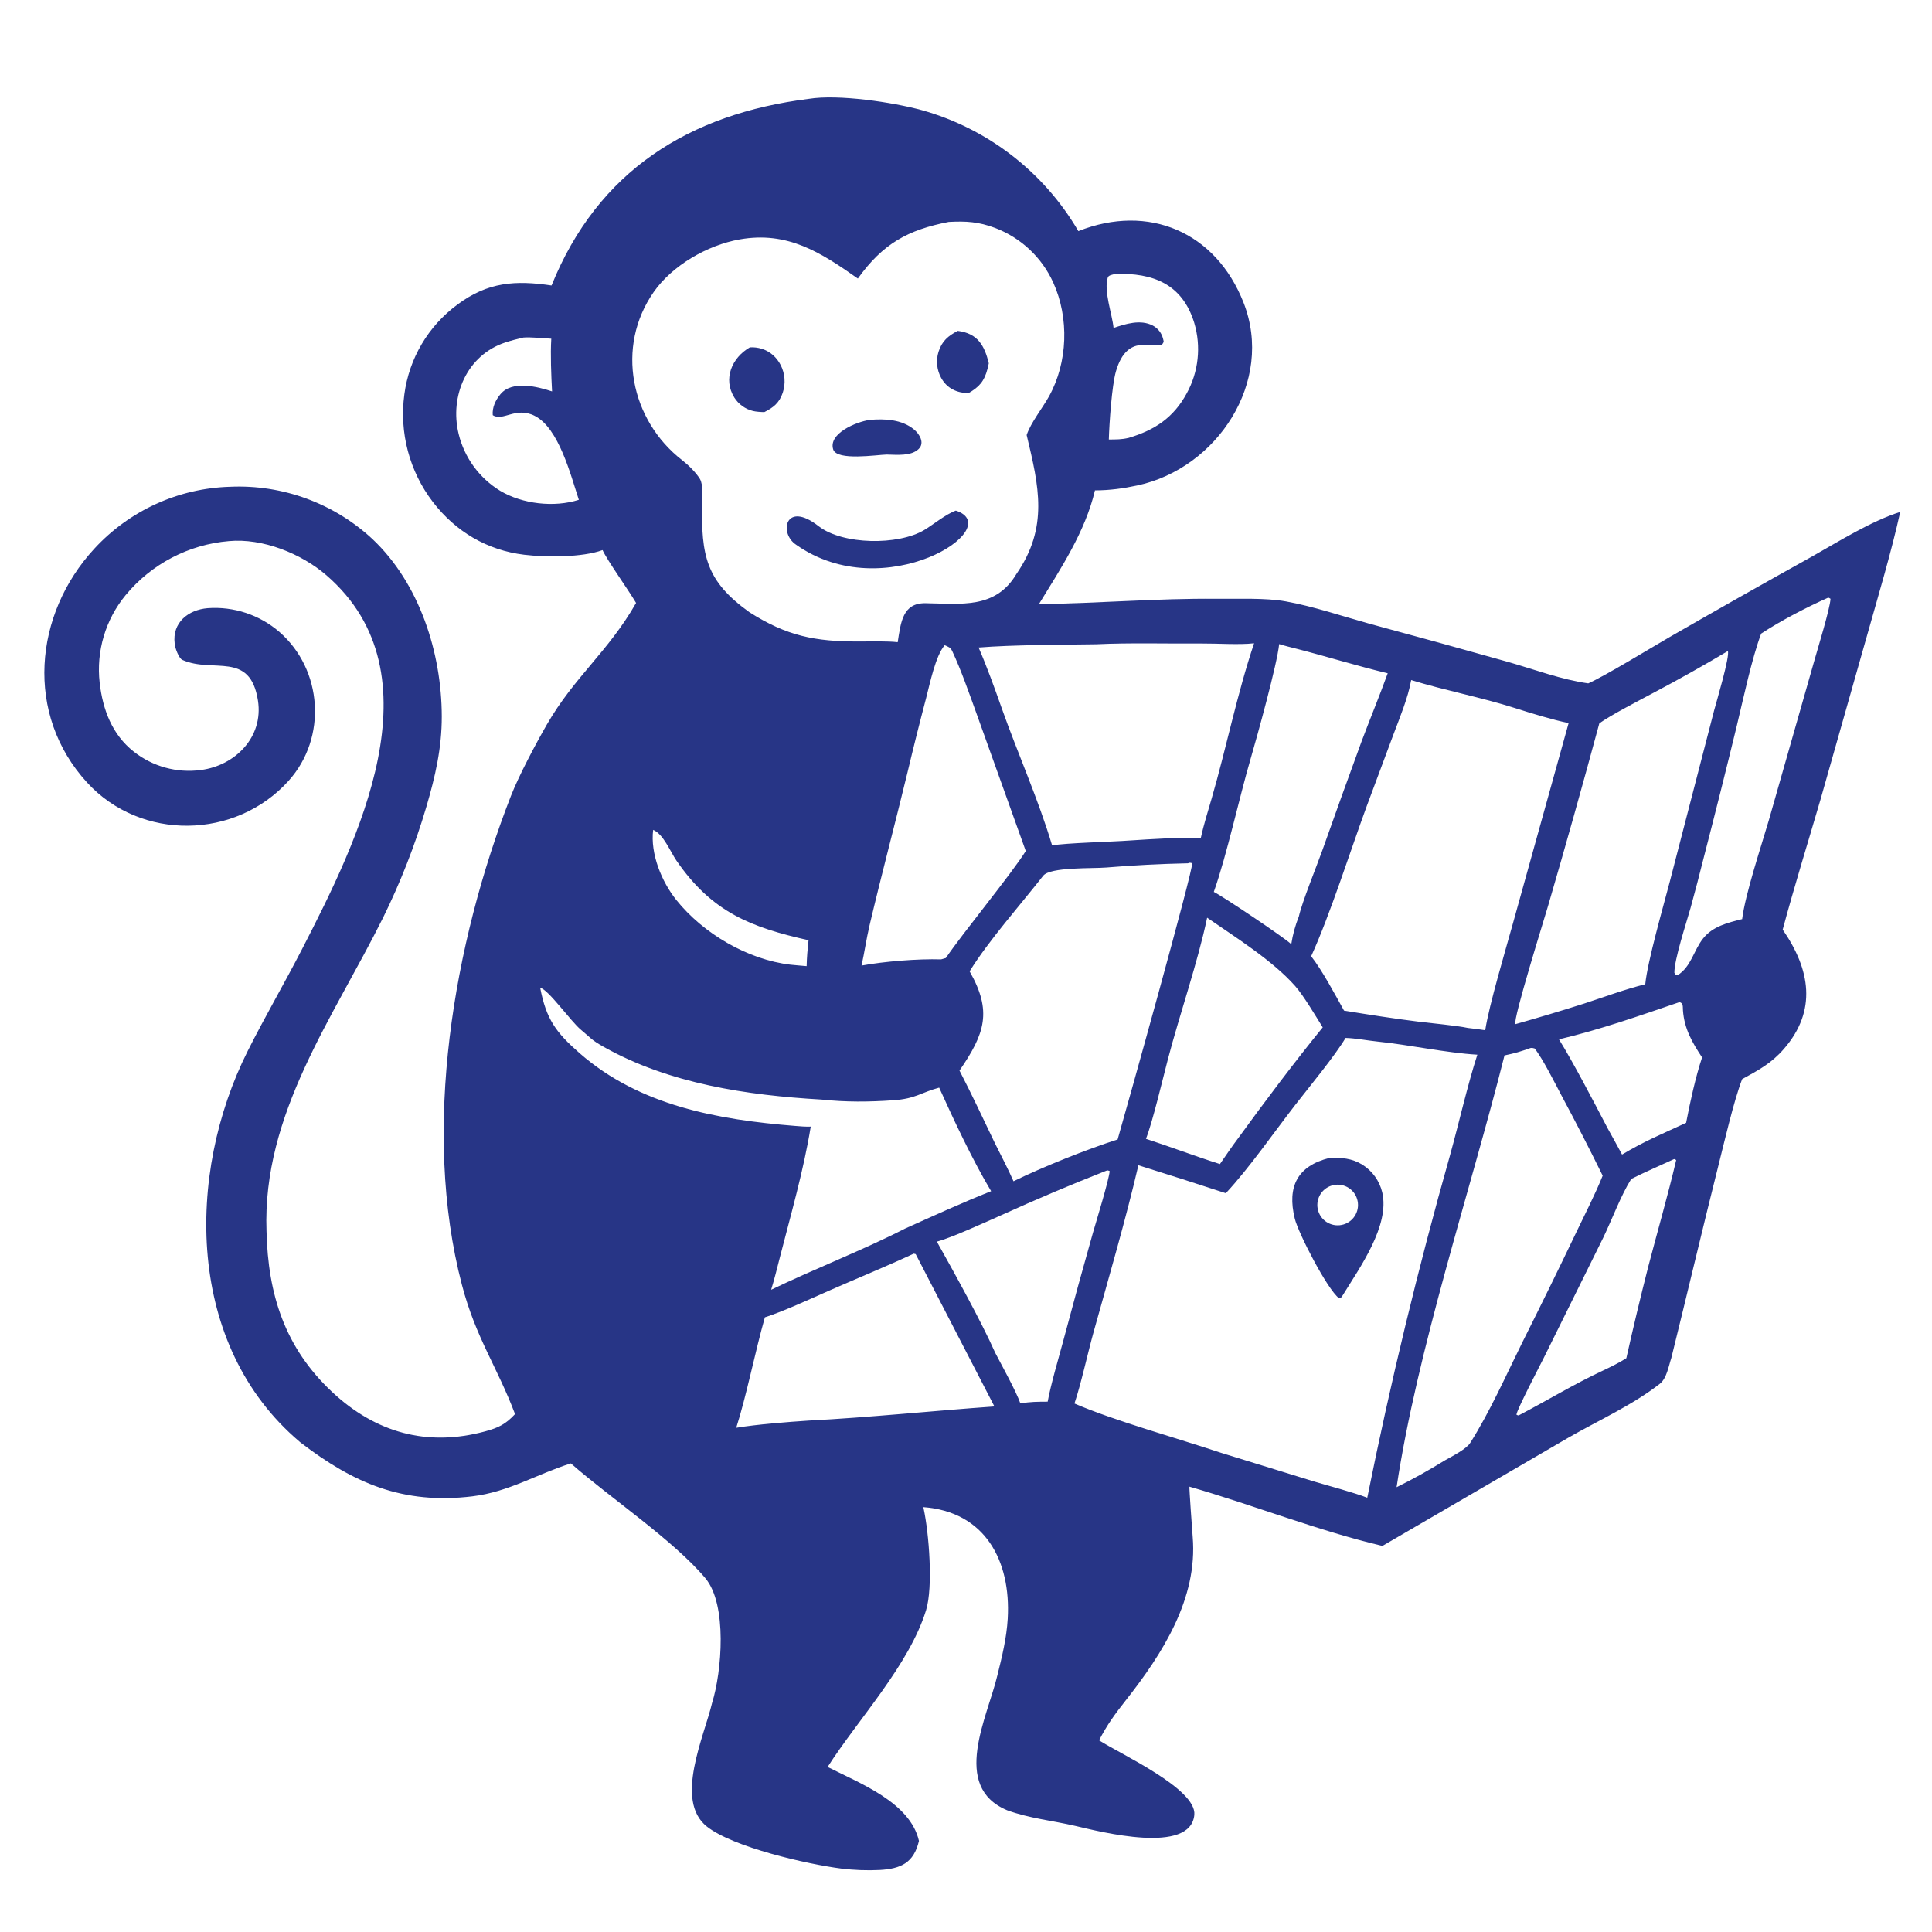
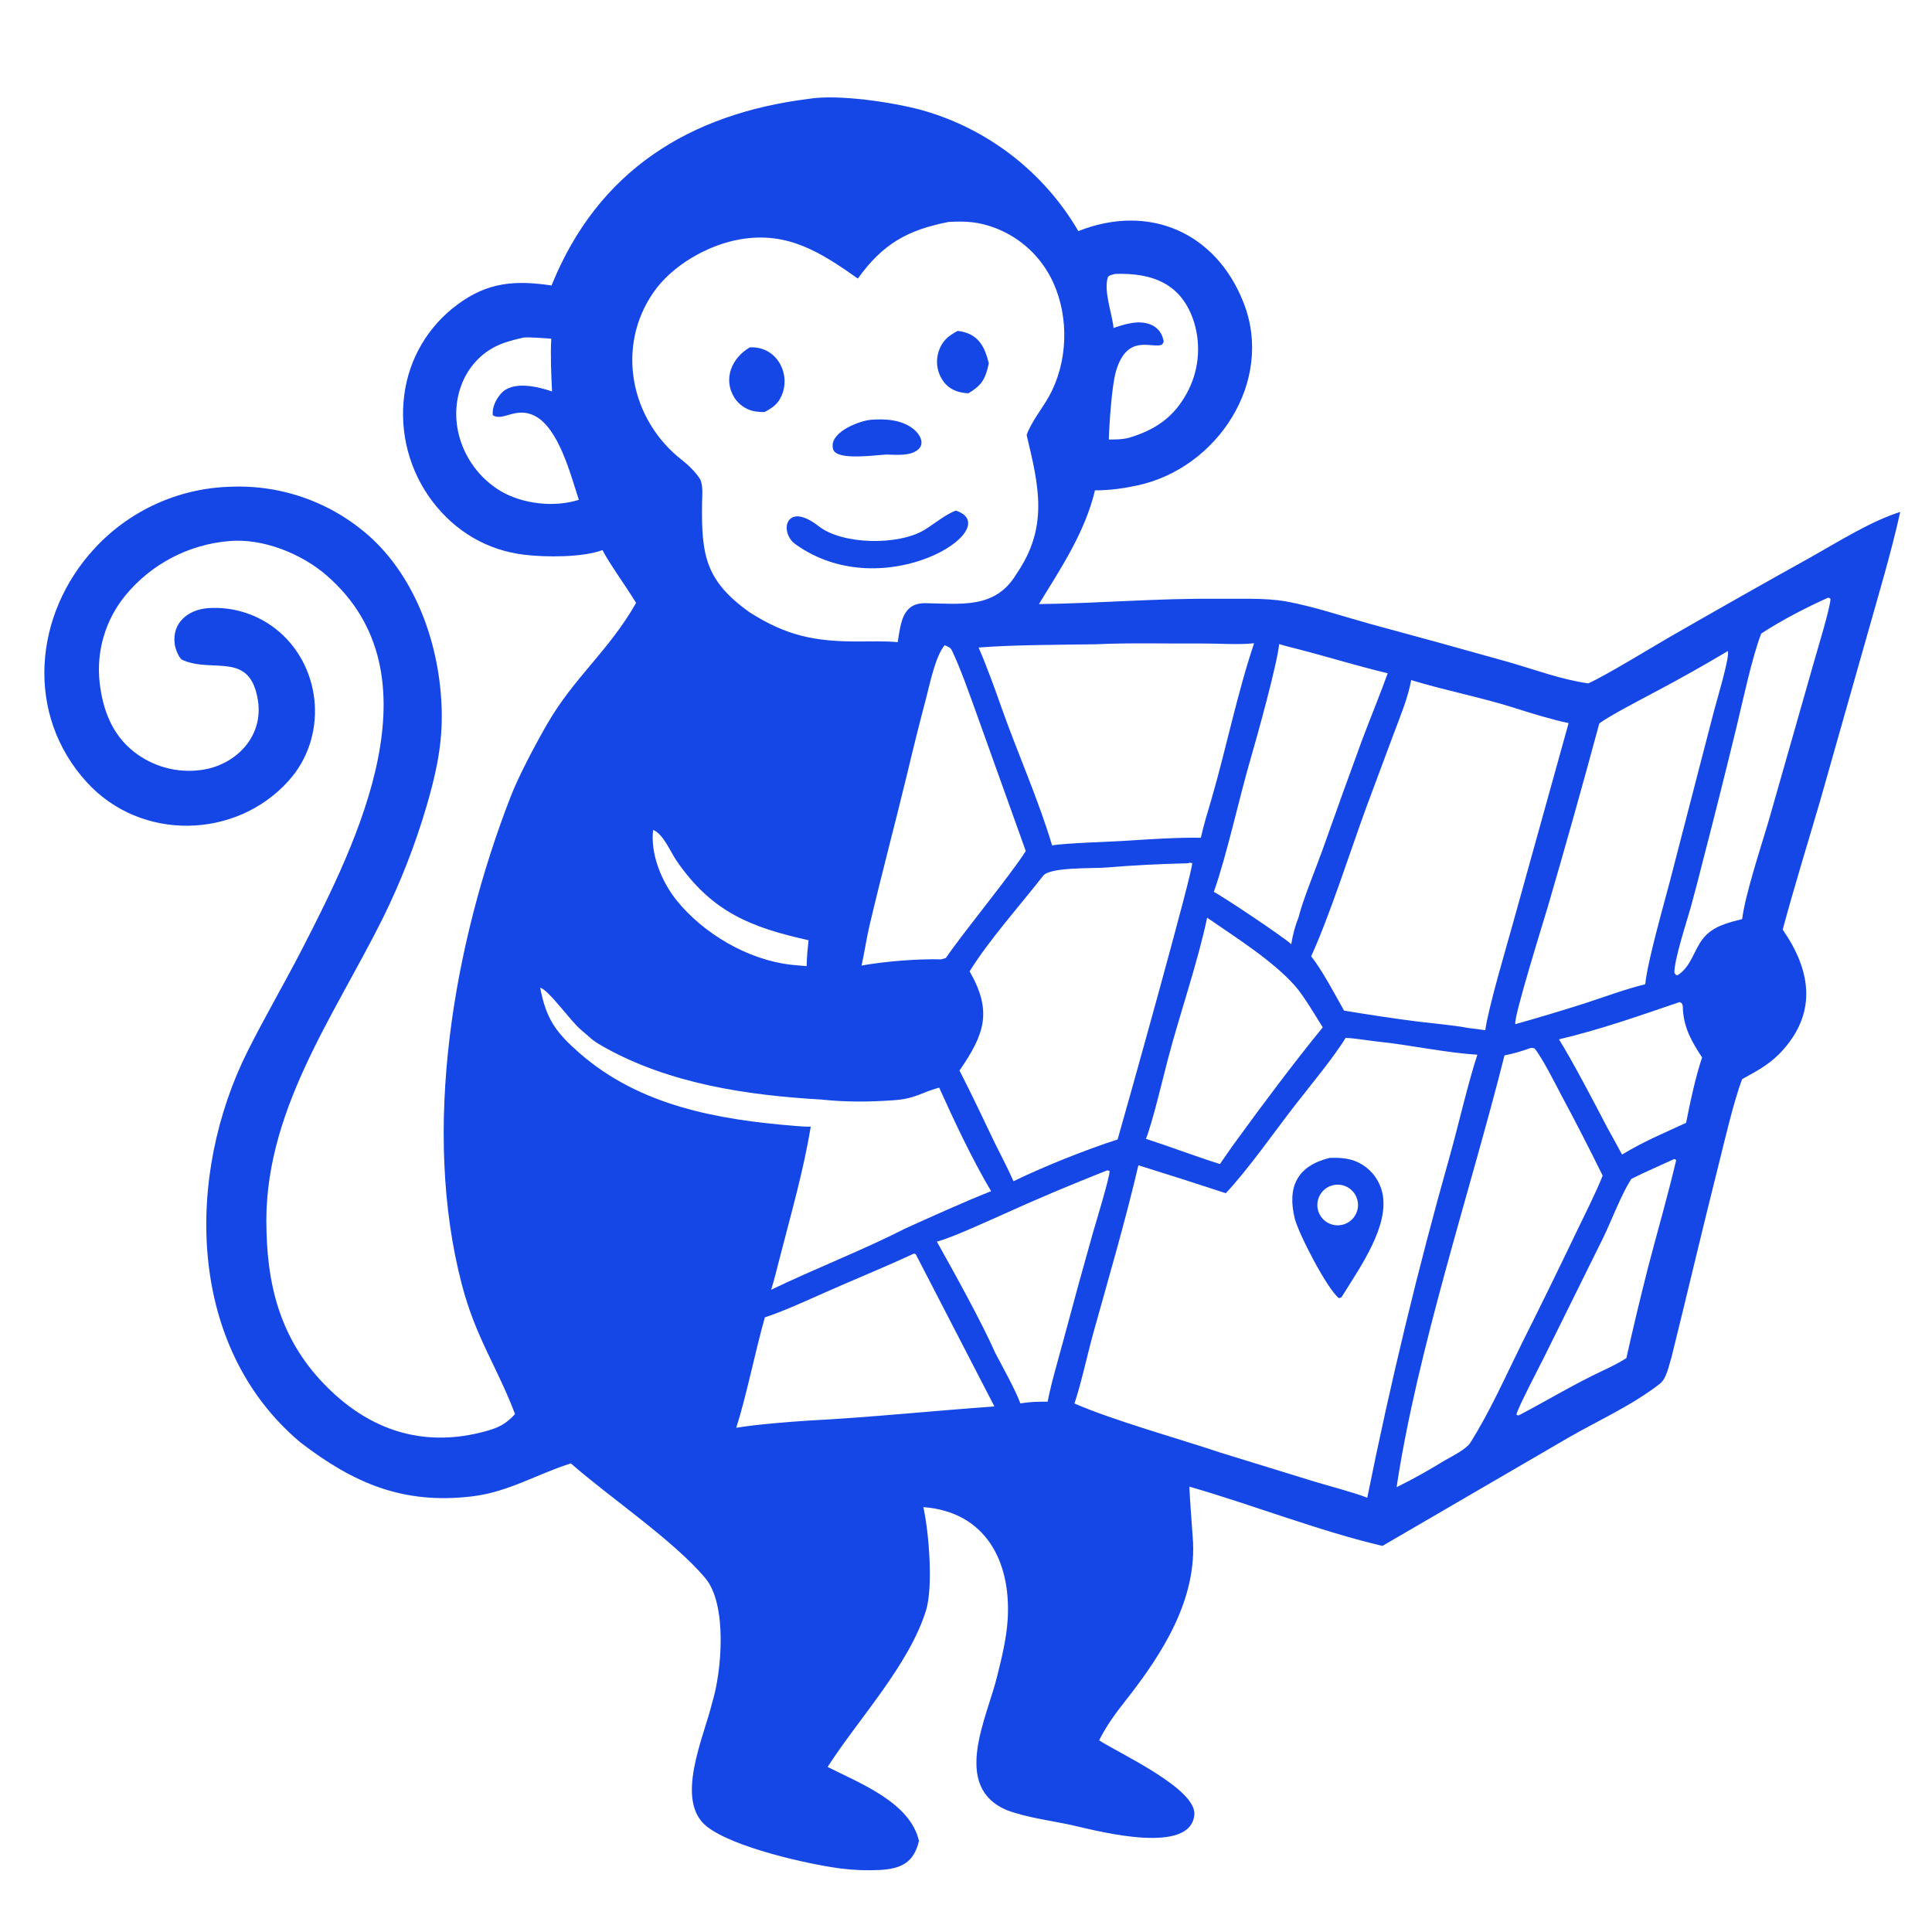
<svg xmlns="http://www.w3.org/2000/svg" width="388" height="388" viewBox="0 0 388 388">
-   <path fill="#273586" d="M162.43 19.85c5.956-.965 16.89.685 22.675 2.263a52.98 52.98 0 0 1 31.459 24.3c14.107-5.598 27.604.168 33.176 14.362 6.234 15.878-5.319 33.273-21.292 36.708-2.89.622-5.59.994-8.55.997-1.949 8.296-6.85 15.666-11.252 22.839 11.846-.136 23.759-1.186 35.626-1.065 4.282.044 9.781-.226 13.956.522 5.508.988 11.35 2.975 16.778 4.479a2513 2513 0 0 1 27.988 7.715c5.212 1.501 10.643 3.534 15.979 4.27 3.464-1.541 12.696-7.2 16.354-9.311a2205 2205 0 0 1 28.625-16.191c5.414-3.06 11.862-7.101 17.668-8.927-1.816 8.202-4.383 16.712-6.67 24.842l-9.377 33.042c-2.527 8.664-5.215 17.285-7.557 26.001 5.547 8.008 6.938 16.261.235 23.964-2.516 2.892-5.063 4.242-8.377 6.058-1.697 4.423-3.564 12.567-4.755 17.293-3.24 12.865-6.279 25.852-9.475 38.73-.54 1.599-.915 4.074-2.293 5.153-5.492 4.304-12.365 7.37-18.432 10.862l-37.286 21.705c-12.654-2.964-25.924-8.2-38.762-11.899-.066.205.567 9.045.655 10.093 1.041 12.37-6.097 23.499-13.424 32.802-2.194 2.786-3.754 4.903-5.376 8.05 4.235 2.73 19.617 9.74 19.129 14.967-.752 8.061-18.843 3.399-23.92 2.219-4.647-1.081-9.198-1.506-13.663-3.136-11.393-4.749-3.925-18.783-1.981-27.066.932-3.716 1.872-7.597 2.089-11.441.659-11.67-4.589-21.462-16.951-22.376l.072.326c1.06 4.913 1.926 15.702.475 20.392-3.411 11.027-13.643 21.889-19.765 31.462 6.559 3.321 16.562 7.13 18.342 14.849-1.037 4.431-3.644 5.596-7.873 5.842-2.586.126-5.178.03-7.747-.286-6.805-.876-21.684-4.27-26.96-8.426-6.623-5.218-.536-18.16 1.038-24.853 1.947-6.217 3.095-19.747-1.363-25.045-6.425-7.635-19.182-16.177-27.003-23.044-6.836 2.155-12.518 5.742-19.798 6.617-13.885 1.67-23.816-2.622-34.487-10.809l-.199-.168c-22.787-19.304-22.903-53.575-10.412-78.463 3.492-6.957 7.392-13.611 10.926-20.481 11.098-21.575 27.849-55.169 4.89-75.05-5.052-4.375-12.84-7.499-19.594-6.87a30.2 30.2 0 0 0-20.727 10.836 23.48 23.48 0 0 0-5.228 17.611c.615 5.381 2.482 10.394 6.84 13.83a17.87 17.87 0 0 0 13.49 3.697c6.838-.878 12.603-6.58 11.46-13.935-1.57-10.092-9.011-5.404-15.192-8.182-.705-.317-1.497-2.467-1.532-3.26-.533-4.229 2.727-6.811 6.638-7.128a19.83 19.83 0 0 1 14.386 4.767c8.681 7.547 9.654 21.236 1.856 29.903-10.604 11.786-29.649 12.161-40.478.346C4.97 143.5 6.739 123.404 18.96 110.173A38.55 38.55 0 0 1 46.2 97.756a39.44 39.44 0 0 1 28.583 10.483c9.468 8.919 13.92 22.866 13.938 35.645.009 6.356-1.31 12.057-3.092 18.137a140 140 0 0 1-8.726 22.338c-9.968 20.041-24.239 39.348-23.38 62.894.297 12.737 3.677 23.415 13.22 32.333 8.691 8.122 19.03 11.045 30.704 7.87 2.685-.731 4.099-1.432 5.988-3.464-3.621-9.566-7.877-15.313-10.663-25.939-8.188-31.23-1.669-68.637 9.813-98.146 1.619-4.16 5.011-10.53 7.262-14.436 5.507-9.552 12.328-14.629 17.895-24.383-1.565-2.663-5.782-8.524-6.731-10.618-4.061 1.498-11.393 1.46-15.734.936-7.469-.902-13.794-4.662-18.362-10.62a29.1 29.1 0 0 1-5.71-21.575 26.73 26.73 0 0 1 10.64-18.028c6.13-4.576 11.676-4.922 18.92-3.85 9.317-23.056 27.667-34.472 51.665-37.483m9.852 36.09c-7.454-5.25-14.112-9.555-23.721-7.863-6.525 1.148-13.585 5.264-17.294 10.59-7.667 11.01-4.63 25.741 5.76 33.774 1.2.928 2.748 2.45 3.549 3.763.686 1.237.435 3.464.416 4.876-.146 10.501.721 15.568 9.516 21.87 7.477 4.765 13.182 5.909 22.001 5.879 2.039-.007 5.869-.096 7.775.143.626-4.034 1.009-7.9 5.583-7.833 7.118.105 14.034 1.205 18.233-5.83 6.513-9.42 4.557-17.603 2.079-27.942.837-2.493 3.165-5.375 4.496-7.774 3.78-6.812 4.065-15.752.858-22.818a21.03 21.03 0 0 0-11.665-10.99c-3.355-1.258-5.829-1.403-9.331-1.217-8.207 1.593-13.225 4.36-18.255 11.371m73.898 183.69a1214 1214 0 0 0-17.559-5.611c-2.608 11.175-5.92 22.431-9 33.504-1.148 4.13-2.568 10.613-3.842 14.342 7.953 3.45 20.673 6.968 29.522 9.927l18.64 5.744c2.83.852 8.049 2.223 10.644 3.252a917 917 0 0 1 16.602-68.718c1.764-6.329 3.556-14.264 5.505-20.258-6.342-.375-13.656-1.986-20.042-2.637-2.011-.205-4.441-.679-6.419-.729-2.194 3.672-7.353 9.905-10.121 13.472-4.318 5.563-9.237 12.674-13.93 17.712m17.138-47.585c2.19 2.774 4.802 7.696 6.603 10.916 5.126.836 9.902 1.587 15.048 2.229 2.431.303 7.644.777 9.804 1.25 1.171.14 2.339.271 3.504.459.738-4.942 4.173-16.42 5.571-21.487l11.175-40.196c-3.26-.667-7.509-1.973-10.714-2.997-6.803-2.173-14.152-3.561-20.904-5.642-.608 3.524-2.342 7.66-3.617 11.071l-5.344 14.342c-3.213 8.76-7.379 21.88-11.126 30.055m-68.59 3.028c4.564 8.013 3.083 12.489-2.035 19.927 2.448 4.735 4.772 9.708 7.083 14.526 1.19 2.399 2.697 5.267 3.764 7.703 5.875-2.88 14.787-6.44 20.909-8.39 1.708-5.906 15.277-54.393 14.974-55.495-.561-.095-.356-.135-.853.03-5.411.114-11.128.405-16.432.852-2.691.227-11.241-.137-12.637 1.65-4.518 5.782-10.999 13.066-14.773 19.197m1.803-65.03c1.634 3.753 3.251 8.243 4.62 12.121 3.188 9.033 7.434 18.509 10.14 27.622 2.787-.505 11.96-.714 15.648-.991 4.389-.286 9.849-.627 14.224-.544.561-2.581 1.425-5.315 2.165-7.868 2.977-10.265 5.126-21.072 8.528-31.195-2.992.339-7.368.023-10.48.046-7.032.053-14.255-.174-21.27.152-7.03.109-16.669.104-23.575.657m105.615 81.914c-6.922 27.452-17.515 59.106-21.672 86.716 3.637-1.806 6.282-3.297 9.741-5.416 1.398-.786 4.252-2.23 5.042-3.476 3.934-6.207 7.204-13.596 10.452-20.154a1326 1326 0 0 0 10.869-22.182c1.655-3.451 3.89-7.833 5.284-11.34a504 504 0 0 0-8.302-16.155c-1.287-2.443-3.792-7.441-5.368-9.39-.43-.092-.425-.148-.828-.087-2.104.743-3.013 1.021-5.218 1.484m25.456 24.808c-2.08 3.299-3.861 8.139-5.631 11.803l-11.923 24.1c-.706 1.422-5.41 10.407-5.508 11.443.413.169.228.176.545.095 5.595-2.925 10.996-6.218 16.73-8.905 1.531-.717 3.401-1.632 4.801-2.539a659 659 0 0 1 4.371-18.278c1.834-7.038 3.99-14.464 5.635-21.496l-.268-.219-.208.035c-2.717 1.256-5.906 2.632-8.544 3.961m39.573-116.75c-4.339 1.932-9.499 4.613-13.478 7.226-1.883 4.959-3.625 13.251-4.922 18.621a1804 1804 0 0 1-6.62 26.392q-1.259 5.055-2.64 10.08c-.859 3.052-3.285 10.38-3.251 13.041.345.466.117.339.625.489 2.768-1.73 3.223-4.982 5.151-7.402 1.949-2.447 4.954-3.153 7.835-3.878.621-5.011 3.802-14.551 5.338-19.788l9.131-32.03c.688-2.459 3.197-10.584 3.274-12.51-.13-.079-.312-.213-.443-.241M110.869 78.606c-.169-3.212-.349-7.425-.155-10.584-1.526-.093-4.176-.35-5.59-.234-1.253.294-2.39.577-3.613.977-7.723 2.529-11.256 10.743-9.404 18.379a18.5 18.5 0 0 0 8.345 11.425c4.47 2.665 10.823 3.387 15.795 1.807-1.648-5.002-4.02-14.418-8.881-16.87-3.811-1.923-6.385 1.216-8.409-.132-.131-1.552.57-3.028 1.539-4.2 2.358-2.85 7.449-1.53 10.373-.568m88.178 160.615c-3.678-6.127-7.492-14.262-10.435-20.795-3.663.982-4.702 2.228-9.191 2.538-4.984.344-9.487.386-14.493-.145-14.891-.858-30.502-3.166-43.678-10.572-2.592-1.457-2.574-1.791-4.589-3.447-2.026-1.664-6.514-8.078-8.178-8.43 1.209 6.277 3.123 8.947 7.942 13.158 12.104 10.573 27.758 13.336 43.265 14.589 1.091.088 2.02.173 3.129.138-1.44 8.851-3.995 17.662-6.219 26.344-.539 2.101-1.092 4.361-1.732 6.424 8.533-4.129 18.661-8.059 26.858-12.273 5.744-2.58 11.469-5.202 17.321-7.529m126.707-7.356c4.564-2.732 8.117-4.164 12.865-6.369.756-3.968 1.914-9.277 3.208-13.136-1.997-3.022-3.579-5.758-3.842-9.465-.055-.776.094-1.446-.702-1.64-8.155 2.777-15.792 5.484-24.196 7.475 2.895 4.663 7.157 12.858 9.768 17.853.965 1.753 1.957 3.518 2.899 5.282m-125.872 39.848c1.305 2.5 4.168 7.668 5.033 10.123 2.129-.334 3.359-.328 5.486-.342.623-3.437 2.221-8.822 3.16-12.322q2.88-10.832 5.936-21.615c.571-1.992 3.308-10.904 3.35-12.381-.124-.041-.371-.14-.483-.137a446 446 0 0 0-21.338 9.03c-3.071 1.359-9.937 4.519-12.879 5.284 3.395 6.049 8.977 16.125 11.735 22.36m-68.711-105.042c-.596 4.771 1.697 10.385 4.654 14.074 5.409 6.749 14.333 11.979 22.923 12.99 1.072.127 2.176.188 3.249.292.041-1.883.183-3.339.378-5.2-11.452-2.578-19.355-5.543-26.54-16.013-1.209-1.761-2.623-5.34-4.664-6.143m74.832 4.24L196.004 143c-1.423-3.906-2.984-8.426-4.755-12.212-.381-.815-.759-.855-1.524-1.216-1.85 2.136-2.987 7.762-3.734 10.627a635 635 0 0 0-3.764 15.024c-2.465 10.218-5.193 20.406-7.603 30.645-.64 2.721-1.009 5.412-1.601 8.046 4.564-.838 11.32-1.384 15.979-1.245l.949-.27c3.528-5.192 13.083-16.753 16.052-21.488m115.178-25.616a1834 1834 0 0 1-10.304 36.691c-.812 2.789-7.038 22.658-6.55 23.695a429 429 0 0 0 13.832-4.145c4.167-1.355 7.99-2.808 12.256-3.875.434-4.525 3.657-15.744 4.938-20.649l8.887-34.318c.462-1.739 3.216-10.944 2.761-11.944a331 331 0 0 1-14.787 8.306c-2.457 1.315-9.086 4.733-11.033 6.239m-97.195-90.29c-.556.16-1.351.247-1.505.714-.879 2.663.899 7.433 1.153 10.147 2.401-.822 5.392-1.767 7.86-.494a4.1 4.1 0 0 1 2.075 2.64c.2.771.173.597-.185 1.176-1.824.983-6.972-2.47-9.263 5.36-.841 2.871-1.35 10.603-1.437 13.722 1.537-.022 2.524.016 4.014-.339 5.218-1.573 8.964-4.028 11.633-8.938a18.42 18.42 0 0 0 1.512-14.14c-2.408-7.853-8.29-10.07-15.857-9.849m-70.377 209.554c-1.935 6.796-3.74 15.948-5.751 22.18 4.225-.692 10.301-1.164 14.58-1.447 12.01-.61 25.086-1.976 37.269-2.835l-15.809-30.592-.391-.095c-5.487 2.555-11.42 4.976-16.985 7.425-3.701 1.629-9.166 4.163-12.913 5.364m88.817-80.257c-1.867 8.92-5.516 19.395-7.866 28.366-1.027 3.919-3.101 12.72-4.419 16.04 4.958 1.615 9.854 3.481 14.856 5.068 1.183-1.705 2.385-3.495 3.63-5.147 4.965-6.857 11.654-15.75 17.016-22.303-1.459-2.339-3.838-6.378-5.536-8.301-4.501-5.099-11.959-9.772-17.681-13.723m14.465-54.954c-.379 3.952-4.415 18.54-5.707 22.947-2.306 7.865-4.783 19.396-7.417 26.825 1.787.87 14.244 9.221 15.557 10.509a25 25 0 0 1 1.521-5.572c.676-2.983 3.516-9.919 4.699-13.226a2111 2111 0 0 1 7.864-21.841c1.706-4.562 3.643-9.234 5.286-13.776-6.1-1.455-12.159-3.349-18.239-4.908-1.16-.297-2.432-.598-3.564-.958" />
-   <path fill="#273586" d="M191.96 102.542c10.419 3.415-14.308 19.414-32.091 6.842-3.503-2.327-2.156-8.94 4.523-3.722 4.844 3.784 16.01 3.892 21.215.783 1.792-1.071 4.328-3.182 6.353-3.903" />
-   <path fill="#273586" d="M150.59 69.76c.816-.05 1.634.05 2.414.294 1.668.53 2.976 1.7 3.771 3.249a7.2 7.2 0 0 1 .425 5.557c-.703 2.075-1.867 2.969-3.685 3.895-.593.012-1.695-.074-2.277-.216a6.16 6.16 0 0 1-3.762-2.695c-2.341-3.768-.471-8.02 3.114-10.084" />
-   <path fill="#273586" d="M174.671 84.325c3.012-.266 6.451-.096 8.891 1.928 1.085.9 2.197 2.674.944 3.906-1.528 1.502-4.436 1.16-6.434 1.129-1.941.039-10.006 1.316-10.744-1.03-1.009-3.21 4.643-5.551 7.343-5.933" />
-   <path fill="#273586" d="M192.339 66.45c4.04.501 5.379 2.977 6.24 6.513q-.112.555-.255 1.103c-.668 2.536-1.644 3.617-3.862 4.92-2.339-.115-4.25-.952-5.442-3.08a6.72 6.72 0 0 1-.542-5.242c.689-2.18 1.954-3.217 3.861-4.213" />
-   <path fill="#273586" d="M267.005 232.542c2.41-.074 4.472.05 6.596 1.357a9.04 9.04 0 0 1 3.99 5.547c1.567 6.659-4.489 15.094-7.93 20.679-.377.551-.132.362-.763.583-2.335-1.764-8.145-13.017-8.87-15.973-1.576-6.424.515-10.582 6.977-12.193m2.849 13.355a4.083 4.083 0 1 0-2.421-7.8 4.083 4.083 0 0 0 2.421 7.8" />
+   <path fill="#1447e6" d="M162.43 19.85c5.956-.965 16.89.685 22.675 2.263a52.98 52.98 0 0 1 31.459 24.3c14.107-5.598 27.604.168 33.176 14.362 6.234 15.878-5.319 33.273-21.292 36.708-2.89.622-5.59.994-8.55.997-1.949 8.296-6.85 15.666-11.252 22.839 11.846-.136 23.759-1.186 35.626-1.065 4.282.044 9.781-.226 13.956.522 5.508.988 11.35 2.975 16.778 4.479a2513 2513 0 0 1 27.988 7.715c5.212 1.501 10.643 3.534 15.979 4.27 3.464-1.541 12.696-7.2 16.354-9.311a2205 2205 0 0 1 28.625-16.191c5.414-3.06 11.862-7.101 17.668-8.927-1.816 8.202-4.383 16.712-6.67 24.842l-9.377 33.042c-2.527 8.664-5.215 17.285-7.557 26.001 5.547 8.008 6.938 16.261.235 23.964-2.516 2.892-5.063 4.242-8.377 6.058-1.697 4.423-3.564 12.567-4.755 17.293-3.24 12.865-6.279 25.852-9.475 38.73-.54 1.599-.915 4.074-2.293 5.153-5.492 4.304-12.365 7.37-18.432 10.862l-37.286 21.705c-12.654-2.964-25.924-8.2-38.762-11.899-.066.205.567 9.045.655 10.093 1.041 12.37-6.097 23.499-13.424 32.802-2.194 2.786-3.754 4.903-5.376 8.05 4.235 2.73 19.617 9.74 19.129 14.967-.752 8.061-18.843 3.399-23.92 2.219-4.647-1.081-9.198-1.506-13.663-3.136-11.393-4.749-3.925-18.783-1.981-27.066.932-3.716 1.872-7.597 2.089-11.441.659-11.67-4.589-21.462-16.951-22.376l.072.326c1.06 4.913 1.926 15.702.475 20.392-3.411 11.027-13.643 21.889-19.765 31.462 6.559 3.321 16.562 7.13 18.342 14.849-1.037 4.431-3.644 5.596-7.873 5.842-2.586.126-5.178.03-7.747-.286-6.805-.876-21.684-4.27-26.96-8.426-6.623-5.218-.536-18.16 1.038-24.853 1.947-6.217 3.095-19.747-1.363-25.045-6.425-7.635-19.182-16.177-27.003-23.044-6.836 2.155-12.518 5.742-19.798 6.617-13.885 1.67-23.816-2.622-34.487-10.809l-.199-.168c-22.787-19.304-22.903-53.575-10.412-78.463 3.492-6.957 7.392-13.611 10.926-20.481 11.098-21.575 27.849-55.169 4.89-75.05-5.052-4.375-12.84-7.499-19.594-6.87a30.2 30.2 0 0 0-20.727 10.836 23.48 23.48 0 0 0-5.228 17.611c.615 5.381 2.482 10.394 6.84 13.83a17.87 17.87 0 0 0 13.49 3.697c6.838-.878 12.603-6.58 11.46-13.935-1.57-10.092-9.011-5.404-15.192-8.182-.705-.317-1.497-2.467-1.532-3.26-.533-4.229 2.727-6.811 6.638-7.128a19.83 19.83 0 0 1 14.386 4.767c8.681 7.547 9.654 21.236 1.856 29.903-10.604 11.786-29.649 12.161-40.478.346C4.97 143.5 6.739 123.404 18.96 110.173A38.55 38.55 0 0 1 46.2 97.756a39.44 39.44 0 0 1 28.583 10.483c9.468 8.919 13.92 22.866 13.938 35.645.009 6.356-1.31 12.057-3.092 18.137a140 140 0 0 1-8.726 22.338c-9.968 20.041-24.239 39.348-23.38 62.894.297 12.737 3.677 23.415 13.22 32.333 8.691 8.122 19.03 11.045 30.704 7.87 2.685-.731 4.099-1.432 5.988-3.464-3.621-9.566-7.877-15.313-10.663-25.939-8.188-31.23-1.669-68.637 9.813-98.146 1.619-4.16 5.011-10.53 7.262-14.436 5.507-9.552 12.328-14.629 17.895-24.383-1.565-2.663-5.782-8.524-6.731-10.618-4.061 1.498-11.393 1.46-15.734.936-7.469-.902-13.794-4.662-18.362-10.62a29.1 29.1 0 0 1-5.71-21.575 26.73 26.73 0 0 1 10.64-18.028c6.13-4.576 11.676-4.922 18.92-3.85 9.317-23.056 27.667-34.472 51.665-37.483m9.852 36.09c-7.454-5.25-14.112-9.555-23.721-7.863-6.525 1.148-13.585 5.264-17.294 10.59-7.667 11.01-4.63 25.741 5.76 33.774 1.2.928 2.748 2.45 3.549 3.763.686 1.237.435 3.464.416 4.876-.146 10.501.721 15.568 9.516 21.87 7.477 4.765 13.182 5.909 22.001 5.879 2.039-.007 5.869-.096 7.775.143.626-4.034 1.009-7.9 5.583-7.833 7.118.105 14.034 1.205 18.233-5.83 6.513-9.42 4.557-17.603 2.079-27.942.837-2.493 3.165-5.375 4.496-7.774 3.78-6.812 4.065-15.752.858-22.818a21.03 21.03 0 0 0-11.665-10.99c-3.355-1.258-5.829-1.403-9.331-1.217-8.207 1.593-13.225 4.36-18.255 11.371m73.898 183.69a1214 1214 0 0 0-17.559-5.611c-2.608 11.175-5.92 22.431-9 33.504-1.148 4.13-2.568 10.613-3.842 14.342 7.953 3.45 20.673 6.968 29.522 9.927l18.64 5.744c2.83.852 8.049 2.223 10.644 3.252a917 917 0 0 1 16.602-68.718c1.764-6.329 3.556-14.264 5.505-20.258-6.342-.375-13.656-1.986-20.042-2.637-2.011-.205-4.441-.679-6.419-.729-2.194 3.672-7.353 9.905-10.121 13.472-4.318 5.563-9.237 12.674-13.93 17.712m17.138-47.585c2.19 2.774 4.802 7.696 6.603 10.916 5.126.836 9.902 1.587 15.048 2.229 2.431.303 7.644.777 9.804 1.25 1.171.14 2.339.271 3.504.459.738-4.942 4.173-16.42 5.571-21.487l11.175-40.196c-3.26-.667-7.509-1.973-10.714-2.997-6.803-2.173-14.152-3.561-20.904-5.642-.608 3.524-2.342 7.66-3.617 11.071l-5.344 14.342c-3.213 8.76-7.379 21.88-11.126 30.055m-68.59 3.028c4.564 8.013 3.083 12.489-2.035 19.927 2.448 4.735 4.772 9.708 7.083 14.526 1.19 2.399 2.697 5.267 3.764 7.703 5.875-2.88 14.787-6.44 20.909-8.39 1.708-5.906 15.277-54.393 14.974-55.495-.561-.095-.356-.135-.853.03-5.411.114-11.128.405-16.432.852-2.691.227-11.241-.137-12.637 1.65-4.518 5.782-10.999 13.066-14.773 19.197m1.803-65.03c1.634 3.753 3.251 8.243 4.62 12.121 3.188 9.033 7.434 18.509 10.14 27.622 2.787-.505 11.96-.714 15.648-.991 4.389-.286 9.849-.627 14.224-.544.561-2.581 1.425-5.315 2.165-7.868 2.977-10.265 5.126-21.072 8.528-31.195-2.992.339-7.368.023-10.48.046-7.032.053-14.255-.174-21.27.152-7.03.109-16.669.104-23.575.657m105.615 81.914c-6.922 27.452-17.515 59.106-21.672 86.716 3.637-1.806 6.282-3.297 9.741-5.416 1.398-.786 4.252-2.23 5.042-3.476 3.934-6.207 7.204-13.596 10.452-20.154a1326 1326 0 0 0 10.869-22.182c1.655-3.451 3.89-7.833 5.284-11.34a504 504 0 0 0-8.302-16.155c-1.287-2.443-3.792-7.441-5.368-9.39-.43-.092-.425-.148-.828-.087-2.104.743-3.013 1.021-5.218 1.484m25.456 24.808c-2.08 3.299-3.861 8.139-5.631 11.803l-11.923 24.1c-.706 1.422-5.41 10.407-5.508 11.443.413.169.228.176.545.095 5.595-2.925 10.996-6.218 16.73-8.905 1.531-.717 3.401-1.632 4.801-2.539a659 659 0 0 1 4.371-18.278c1.834-7.038 3.99-14.464 5.635-21.496l-.268-.219-.208.035c-2.717 1.256-5.906 2.632-8.544 3.961m39.573-116.75c-4.339 1.932-9.499 4.613-13.478 7.226-1.883 4.959-3.625 13.251-4.922 18.621a1804 1804 0 0 1-6.62 26.392q-1.259 5.055-2.64 10.08c-.859 3.052-3.285 10.38-3.251 13.041.345.466.117.339.625.489 2.768-1.73 3.223-4.982 5.151-7.402 1.949-2.447 4.954-3.153 7.835-3.878.621-5.011 3.802-14.551 5.338-19.788l9.131-32.03c.688-2.459 3.197-10.584 3.274-12.51-.13-.079-.312-.213-.443-.241M110.869 78.606c-.169-3.212-.349-7.425-.155-10.584-1.526-.093-4.176-.35-5.59-.234-1.253.294-2.39.577-3.613.977-7.723 2.529-11.256 10.743-9.404 18.379a18.5 18.5 0 0 0 8.345 11.425c4.47 2.665 10.823 3.387 15.795 1.807-1.648-5.002-4.02-14.418-8.881-16.87-3.811-1.923-6.385 1.216-8.409-.132-.131-1.552.57-3.028 1.539-4.2 2.358-2.85 7.449-1.53 10.373-.568m88.178 160.615c-3.678-6.127-7.492-14.262-10.435-20.795-3.663.982-4.702 2.228-9.191 2.538-4.984.344-9.487.386-14.493-.145-14.891-.858-30.502-3.166-43.678-10.572-2.592-1.457-2.574-1.791-4.589-3.447-2.026-1.664-6.514-8.078-8.178-8.43 1.209 6.277 3.123 8.947 7.942 13.158 12.104 10.573 27.758 13.336 43.265 14.589 1.091.088 2.02.173 3.129.138-1.44 8.851-3.995 17.662-6.219 26.344-.539 2.101-1.092 4.361-1.732 6.424 8.533-4.129 18.661-8.059 26.858-12.273 5.744-2.58 11.469-5.202 17.321-7.529m126.707-7.356c4.564-2.732 8.117-4.164 12.865-6.369.756-3.968 1.914-9.277 3.208-13.136-1.997-3.022-3.579-5.758-3.842-9.465-.055-.776.094-1.446-.702-1.64-8.155 2.777-15.792 5.484-24.196 7.475 2.895 4.663 7.157 12.858 9.768 17.853.965 1.753 1.957 3.518 2.899 5.282m-125.872 39.848c1.305 2.5 4.168 7.668 5.033 10.123 2.129-.334 3.359-.328 5.486-.342.623-3.437 2.221-8.822 3.16-12.322q2.88-10.832 5.936-21.615c.571-1.992 3.308-10.904 3.35-12.381-.124-.041-.371-.14-.483-.137a446 446 0 0 0-21.338 9.03c-3.071 1.359-9.937 4.519-12.879 5.284 3.395 6.049 8.977 16.125 11.735 22.36m-68.711-105.042c-.596 4.771 1.697 10.385 4.654 14.074 5.409 6.749 14.333 11.979 22.923 12.99 1.072.127 2.176.188 3.249.292.041-1.883.183-3.339.378-5.2-11.452-2.578-19.355-5.543-26.54-16.013-1.209-1.761-2.623-5.34-4.664-6.143m74.832 4.24L196.004 143c-1.423-3.906-2.984-8.426-4.755-12.212-.381-.815-.759-.855-1.524-1.216-1.85 2.136-2.987 7.762-3.734 10.627a635 635 0 0 0-3.764 15.024c-2.465 10.218-5.193 20.406-7.603 30.645-.64 2.721-1.009 5.412-1.601 8.046 4.564-.838 11.32-1.384 15.979-1.245l.949-.27c3.528-5.192 13.083-16.753 16.052-21.488m115.178-25.616a1834 1834 0 0 1-10.304 36.691c-.812 2.789-7.038 22.658-6.55 23.695a429 429 0 0 0 13.832-4.145c4.167-1.355 7.99-2.808 12.256-3.875.434-4.525 3.657-15.744 4.938-20.649l8.887-34.318c.462-1.739 3.216-10.944 2.761-11.944a331 331 0 0 1-14.787 8.306c-2.457 1.315-9.086 4.733-11.033 6.239m-97.195-90.29c-.556.16-1.351.247-1.505.714-.879 2.663.899 7.433 1.153 10.147 2.401-.822 5.392-1.767 7.86-.494a4.1 4.1 0 0 1 2.075 2.64c.2.771.173.597-.185 1.176-1.824.983-6.972-2.47-9.263 5.36-.841 2.871-1.35 10.603-1.437 13.722 1.537-.022 2.524.016 4.014-.339 5.218-1.573 8.964-4.028 11.633-8.938a18.42 18.42 0 0 0 1.512-14.14c-2.408-7.853-8.29-10.07-15.857-9.849m-70.377 209.554c-1.935 6.796-3.74 15.948-5.751 22.18 4.225-.692 10.301-1.164 14.58-1.447 12.01-.61 25.086-1.976 37.269-2.835l-15.809-30.592-.391-.095c-5.487 2.555-11.42 4.976-16.985 7.425-3.701 1.629-9.166 4.163-12.913 5.364m88.817-80.257c-1.867 8.92-5.516 19.395-7.866 28.366-1.027 3.919-3.101 12.72-4.419 16.04 4.958 1.615 9.854 3.481 14.856 5.068 1.183-1.705 2.385-3.495 3.63-5.147 4.965-6.857 11.654-15.75 17.016-22.303-1.459-2.339-3.838-6.378-5.536-8.301-4.501-5.099-11.959-9.772-17.681-13.723m14.465-54.954c-.379 3.952-4.415 18.54-5.707 22.947-2.306 7.865-4.783 19.396-7.417 26.825 1.787.87 14.244 9.221 15.557 10.509a25 25 0 0 1 1.521-5.572c.676-2.983 3.516-9.919 4.699-13.226a2111 2111 0 0 1 7.864-21.841c1.706-4.562 3.643-9.234 5.286-13.776-6.1-1.455-12.159-3.349-18.239-4.908-1.16-.297-2.432-.598-3.564-.958" />
+   <path fill="#1447e6" d="M191.96 102.542c10.419 3.415-14.308 19.414-32.091 6.842-3.503-2.327-2.156-8.94 4.523-3.722 4.844 3.784 16.01 3.892 21.215.783 1.792-1.071 4.328-3.182 6.353-3.903" />
+   <path fill="#1447e6" d="M150.59 69.76c.816-.05 1.634.05 2.414.294 1.668.53 2.976 1.7 3.771 3.249a7.2 7.2 0 0 1 .425 5.557c-.703 2.075-1.867 2.969-3.685 3.895-.593.012-1.695-.074-2.277-.216a6.16 6.16 0 0 1-3.762-2.695c-2.341-3.768-.471-8.02 3.114-10.084" />
+   <path fill="#1447e6" d="M174.671 84.325c3.012-.266 6.451-.096 8.891 1.928 1.085.9 2.197 2.674.944 3.906-1.528 1.502-4.436 1.16-6.434 1.129-1.941.039-10.006 1.316-10.744-1.03-1.009-3.21 4.643-5.551 7.343-5.933" />
+   <path fill="#1447e6" d="M192.339 66.45c4.04.501 5.379 2.977 6.24 6.513q-.112.555-.255 1.103c-.668 2.536-1.644 3.617-3.862 4.92-2.339-.115-4.25-.952-5.442-3.08a6.72 6.72 0 0 1-.542-5.242c.689-2.18 1.954-3.217 3.861-4.213" />
+   <path fill="#1447e6" d="M267.005 232.542c2.41-.074 4.472.05 6.596 1.357a9.04 9.04 0 0 1 3.99 5.547c1.567 6.659-4.489 15.094-7.93 20.679-.377.551-.132.362-.763.583-2.335-1.764-8.145-13.017-8.87-15.973-1.576-6.424.515-10.582 6.977-12.193m2.849 13.355a4.083 4.083 0 1 0-2.421-7.8 4.083 4.083 0 0 0 2.421 7.8" />
</svg>
